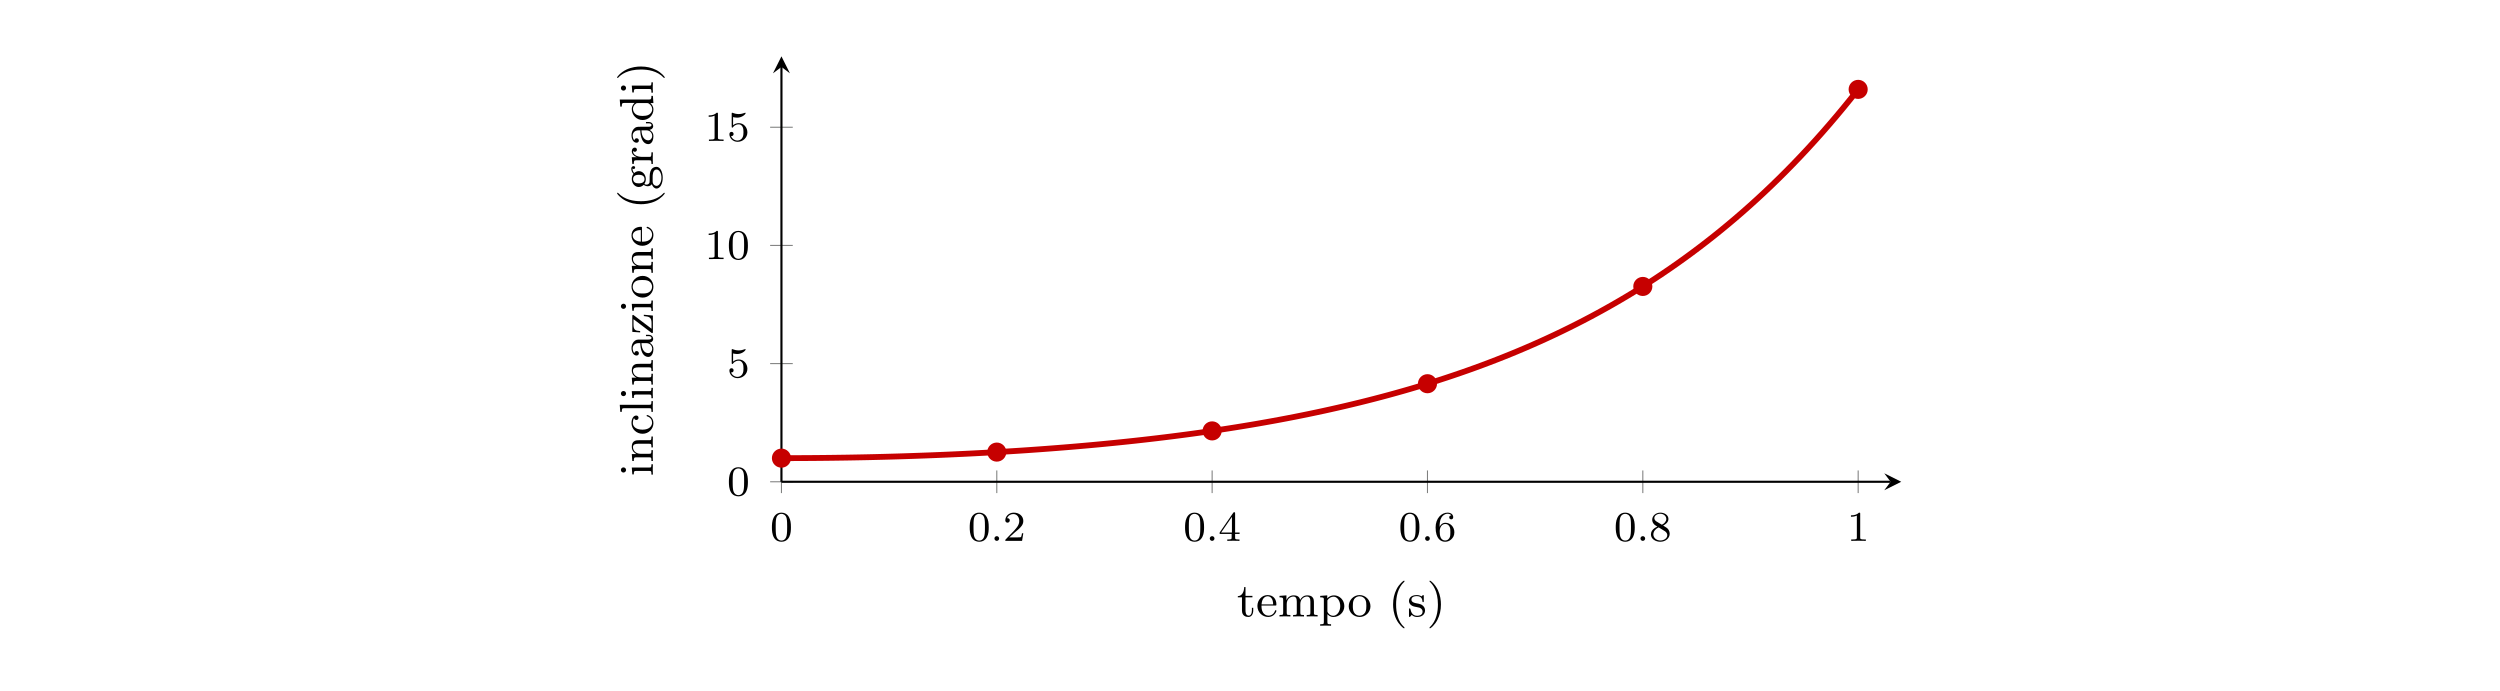
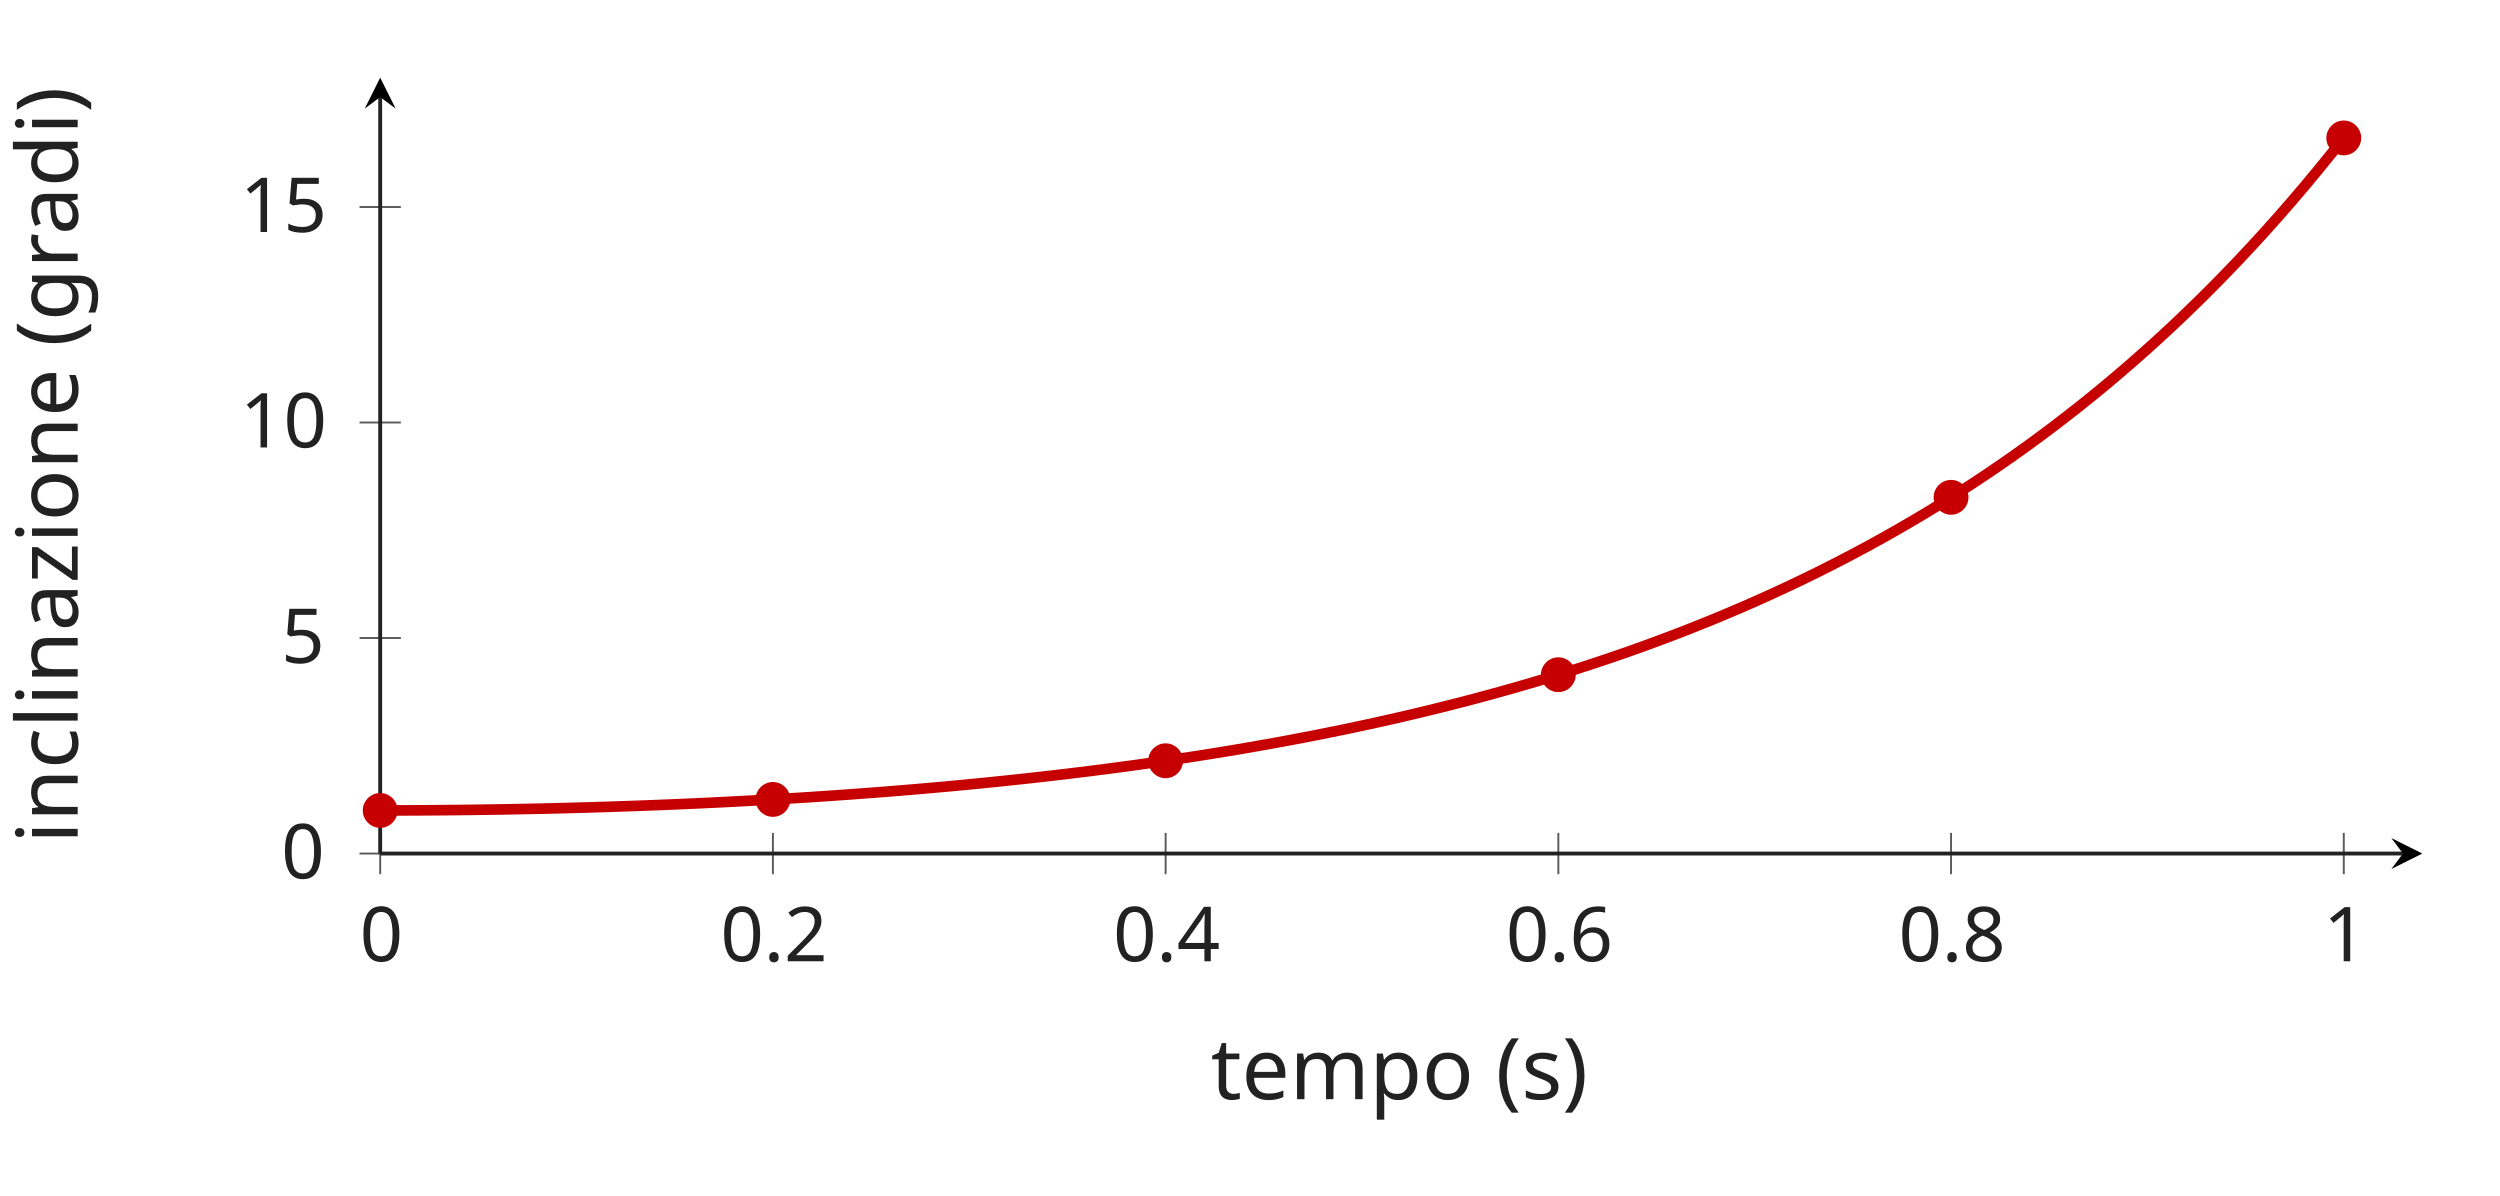
- <svg xmlns="http://www.w3.org/2000/svg" xmlns:xlink="http://www.w3.org/1999/xlink" version="1.1" width="469.484" height="129.615" viewBox="0 0 469.484 129.615">
+ <svg xmlns="http://www.w3.org/2000/svg" viewBox="107.601 2.581 257.437 123.145" class="science-svg" data-density="compact" role="img" aria-labelledby="eq-21-title">
  <defs>
-     <path id="font_1_11" d="M.489 .319C.489 .426 .478 .491 .445 .555 .401 .643 .32 .665 .265 .665 .139 .665 .093 .571 .079 .543 .043 .47 .041 .371 .041 .319 .041 .253 .044 .152 .092 .072 .138-.002 .212-.021 .265-.021 .313-.021 .399-.006 .449 .093 .486 .165 .489 .254 .489 .319M.265 .007C.231 .007 .162 .023 .141 .128 .13 .185 .13 .279 .13 .331 .13 .4 .13 .47 .141 .525 .162 .627 .24 .637 .265 .637 .299 .637 .368 .62 .388 .529 .4 .474 .4 .399 .4 .331 .4 .272 .4 .182 .388 .126 .367 .021 .298 .007 .265 .007Z" />
-     <path id="font_2_3" d="M.203 .055C.203 .089 .175 .111 .148 .111 .116 .111 .092 .085 .092 .056 .092 .022 .12 0 .147 0 .179 0 .203 .026 .203 .055Z" />
-     <path id="font_1_13" d="M.282 .204C.298 .219 .34 .252 .356 .266 .418 .323 .477 .378 .477 .469 .477 .588 .377 .665 .252 .665 .132 .665 .053 .574 .053 .485 .053 .436 .092 .429 .106 .429 .127 .429 .158 .444 .158 .482 .158 .534 .108 .534 .096 .534 .125 .607 .192 .632 .241 .632 .334 .632 .382 .553 .382 .469 .382 .365 .309 .289 .191 .168L.065 .038C.053 .027 .053 .025 .053 0H.448L.477 .179H.446C.443 .159 .435 .109 .423 .09 .417 .082 .341 .082 .325 .082H.147L.282 .204Z" />
-     <path id="font_1_15" d="M.394 .647C.394 .667 .394 .675 .373 .675 .36 .675 .359 .674 .349 .66L.03 .197V.164H.312V.081C.312 .044 .309 .033 .232 .033H.209V0C.294 .003 .296 .003 .353 .003 .41 .003 .412 .003 .497 0V.033H.474C.397 .033 .394 .044 .394 .081V.164H.5V.197H.394V.647M.319 .566V.197H.065L.319 .566Z" />
-     <path id="font_1_17" d="M.138 .331C.138 .414 .145 .487 .181 .548 .211 .598 .262 .639 .325 .639 .345 .639 .391 .636 .414 .601 .369 .599 .365 .565 .365 .554 .365 .524 .388 .507 .412 .507 .43 .507 .459 .518 .459 .556 .459 .616 .414 .665 .324 .665 .185 .665 .044 .533 .044 .317 .044 .046 .17-.021 .267-.021 .315-.021 .367-.008 .412 .035 .452 .074 .486 .116 .486 .203 .486 .334 .387 .426 .276 .426 .204 .426 .161 .38 .138 .331M.267 .009C.214 .009 .181 .046 .166 .074 .143 .119 .141 .187 .141 .225 .141 .324 .195 .398 .272 .398 .322 .398 .352 .372 .371 .337 .392 .3 .392 .255 .392 .204 .392 .153 .392 .109 .372 .073 .346 .027 .311 .009 .267 .009Z" />
-     <path id="font_1_18" d="M.332 .361C.388 .388 .456 .438 .456 .516 .456 .611 .359 .665 .266 .665 .16 .665 .074 .592 .074 .498 .074 .461 .087 .427 .112 .398 .129 .377 .133 .375 .195 .336 .071 .281 .044 .208 .044 .152 .044 .042 .155-.021 .264-.021 .387-.021 .486 .062 .486 .168 .486 .231 .452 .273 .436 .29 .419 .306 .418 .307 .332 .361M.177 .455C.148 .472 .124 .501 .124 .536 .124 .599 .193 .639 .264 .639 .342 .639 .406 .586 .406 .516 .406 .458 .361 .409 .302 .38L.177 .455M.226 .318C.23 .316 .344 .246 .361 .235 .377 .226 .429 .194 .429 .134 .429 .057 .348 .009 .266 .009 .177 .009 .101 .07 .101 .152 .101 .227 .157 .286 .226 .318Z" />
-     <path id="font_1_12" d="M.314 .637C.314 .664 .312 .665 .285 .665 .244 .625 .191 .601 .096 .601V.568C.123 .568 .177 .568 .235 .595V.082C.235 .045 .232 .033 .137 .033H.102V0C.143 .003 .229 .003 .274 .003 .319 .003 .406 .003 .447 0V.033H.412C.317 .033 .314 .045 .314 .082V.637Z" />
-     <path id="font_1_16" d="M.14 .562C.153 .558 .193 .548 .235 .548 .36 .548 .436 .636 .436 .651 .436 .662 .429 .665 .424 .665 .422 .665 .42 .665 .411 .66 .372 .645 .326 .633 .272 .633 .213 .633 .164 .648 .133 .66 .123 .665 .121 .665 .12 .665 .107 .665 .107 .654 .107 .636V.343C.107 .325 .107 .313 .123 .313 .131 .313 .134 .317 .139 .325 .151 .34 .189 .391 .274 .391 .33 .391 .357 .345 .366 .326 .383 .29 .385 .244 .385 .205 .385 .168 .384 .114 .356 .07 .337 .04 .297 .009 .244 .009 .179 .009 .115 .05 .092 .115 .095 .114 .101 .114 .102 .114 .13 .114 .152 .132 .152 .163 .152 .2 .123 .213 .103 .213 .085 .213 .053 .203 .053 .16 .053 .07 .131-.021 .246-.021 .371-.021 .477 .076 .477 .2 .477 .316 .393 .419 .275 .419 .225 .419 .178 .403 .14 .369V.562Z" />
-     <clipPath id="clip_3">
+     <clipPath id="eq-21-clip_1">
      <path transform="matrix(1,0,0,-1,146.751,90.47401)" d="M0 0H210.288V79.893H0Z" />
    </clipPath>
-     <path id="font_4_39" d="M.325 .4V.431H.18V.615H.152C.151 .531 .116 .428 .019 .425V.4H.106V.124C.106 .012 .187-.011 .24-.011 .307-.011 .342 .053 .342 .124V.181H.314V.127C.314 .053 .283 .017 .247 .017 .18 .017 .18 .105 .18 .123V.4H.325Z" />
-     <path id="font_4_27" d="M.4 .229C.422 .229 .427 .229 .427 .25 .427 .353 .371 .448 .243 .448 .123 .448 .029 .344 .029 .22 .029 .089 .134-.011 .256-.011 .378-.011 .427 .096 .427 .119 .427 .126 .422 .132 .413 .132 .403 .132 .4 .125 .399 .121 .365 .019 .276 .017 .261 .017 .213 .017 .172 .044 .149 .078 .116 .127 .115 .187 .115 .229H.4M.116 .253C.125 .407 .215 .423 .243 .423 .298 .423 .358 .381 .359 .253H.116Z" />
-     <path id="font_4_33" d="M.186 .259C.186 .367 .264 .417 .324 .417 .379 .417 .397 .378 .397 .308V.077C.397 .031 .386 .031 .32 .031V0C.367 .002 .386 .003 .434 .003 .482 .003 .495 .002 .548 0V.031C.482 .031 .471 .031 .471 .077V.259C.471 .367 .549 .417 .609 .417 .664 .417 .682 .378 .682 .308V.077C.682 .031 .671 .031 .605 .031V0C.652 .002 .671 .003 .719 .003 .767 .003 .78 .002 .833 0V.031C.782 .031 .757 .031 .756 .062V.254C.756 .341 .756 .369 .723 .406 .702 .43 .662 .442 .616 .442 .544 .442 .495 .4 .467 .347 .455 .406 .415 .442 .331 .442 .251 .442 .202 .39 .181 .344L.18 .344V.442L.035 .431V.4C.103 .4 .112 .393 .112 .344V.077C.112 .031 .101 .031 .035 .031V0C.082 .002 .101 .003 .149 .003 .197 .003 .21 .002 .263 0V.031C.197 .031 .186 .031 .186 .077V.259Z" />
-     <path id="font_4_36" d="M.181 .336C.215 .394 .27 .414 .312 .414 .39 .414 .45 .324 .45 .216 .45 .102 .382 .014 .301 .014 .256 .014 .218 .04 .194 .075 .181 .095 .181 .097 .181 .116V.336M.181 .048C.207 .022 .241-.011 .307-.011 .426-.011 .536 .085 .536 .216 .536 .342 .438 .442 .32 .442 .266 .442 .216 .42 .178 .379V.442L.03 .431V.4C.101 .4 .107 .394 .107 .351V-.117C.107-.163 .096-.163 .03-.163V-.194C.077-.192 .096-.191 .144-.191 .192-.191 .205-.192 .258-.194V-.163C.192-.163 .181-.163 .181-.117V.048Z" />
-     <path id="font_4_35" d="M.484 .213C.484 .344 .38 .448 .257 .448 .13 .448 .029 .341 .029 .213 .029 .088 .133-.011 .256-.011 .383-.011 .484 .09 .484 .213M.257 .017C.207 .017 .165 .042 .142 .081 .116 .123 .115 .176 .115 .222 .115 .259 .115 .316 .14 .357 .17 .408 .22 .423 .256 .423 .313 .423 .354 .391 .374 .357 .397 .315 .398 .264 .398 .222 .398 .185 .398 .127 .373 .083 .345 .037 .299 .017 .257 .017Z" />
-     <path id="font_4_4" d="M.341-.238C.341-.233 .338-.23 .332-.223 .203-.105 .164 .075 .164 .25 .164 .405 .194 .593 .335 .727 .339 .731 .341 .734 .341 .739 .341 .746 .336 .75 .329 .75 .317 .75 .227 .678 .173 .569 .125 .473 .101 .37 .101 .251 .101 .179 .11 .065 .165-.053 .224-.176 .317-.249 .329-.249 .336-.249 .341-.245 .341-.238Z" />
-     <path id="font_4_38" d="M.344 .422C.344 .439 .344 .448 .332 .448 .327 .448 .325 .448 .312 .436 .31 .434 .301 .425 .295 .42 .264 .442 .233 .448 .199 .448 .067 .448 .034 .375 .034 .324 .034 .292 .048 .266 .071 .244 .105 .213 .143 .206 .194 .197 .245 .187 .262 .184 .284 .167 .294 .159 .319 .14 .319 .102 .319 .014 .218 .014 .204 .014 .102 .014 .076 .099 .064 .153 .061 .163 .06 .169 .048 .169 .034 .169 .034 .161 .034 .143V.015C.034-.002 .034-.011 .046-.011 .052-.011 .053-.01 .071 .009 .075 .015 .086 .028 .091 .033 .133-.008 .179-.011 .204-.011 .327-.011 .37 .061 .37 .128 .37 .173 .35 .2 .328 .223 .294 .256 .258 .263 .184 .277 .158 .282 .085 .295 .085 .352 .085 .384 .108 .426 .199 .426 .307 .426 .314 .343 .316 .318 .317 .306 .317 .3 .33 .3 .344 .3 .344 .307 .344 .326V.422Z" />
-     <path id="font_4_5" d="M.298 .251C.298 .333 .286 .443 .234 .554 .175 .677 .082 .75 .07 .75 .06 .75 .058 .742 .058 .739 .058 .734 .06 .731 .067 .724 .125 .672 .235 .536 .235 .251 .235 .108 .209-.091 .064-.226 .062-.229 .058-.233 .058-.238 .058-.241 .06-.249 .07-.249 .082-.249 .172-.177 .226-.068 .274 .028 .298 .131 .298 .251Z" />
-     <path id="font_4_31" d="M.184 .442 .04 .431V.4C.104 .4 .113 .394 .113 .345V.077C.113 .031 .102 .031 .036 .031V0C.081 .002 .102 .003 .146 .003 .162 .003 .204 .003 .253 0V.031C.188 .031 .184 .036 .184 .075V.442M.187 .616C.187 .646 .163 .67 .133 .67 .102 .67 .079 .645 .079 .616 .079 .587 .102 .562 .133 .562 .163 .562 .187 .586 .187 .616Z" />
-     <path id="font_4_34" d="M.186 .259C.186 .365 .261 .417 .324 .417 .383 .417 .396 .368 .396 .308V.077C.396 .031 .385 .031 .319 .031V0C.366 .002 .385 .003 .433 .003 .481 .003 .494 .002 .547 0V.031C.496 .031 .471 .031 .47 .062V.254C.47 .337 .47 .366 .442 .401 .419 .429 .381 .442 .331 .442 .238 .442 .195 .373 .181 .345H.18V.442L.035 .431V.4C.103 .4 .112 .393 .112 .344V.077C.112 .031 .101 .031 .035 .031V0C.082 .002 .101 .003 .149 .003 .197 .003 .21 .002 .263 0V.031C.197 .031 .186 .031 .186 .077V.259Z" />
-     <path id="font_4_25" d="M.364 .394C.343 .39 .323 .376 .323 .347 .323 .321 .343 .301 .369 .301 .395 .301 .416 .318 .416 .349 .416 .41 .346 .448 .258 .448 .13 .448 .034 .342 .034 .216 .034 .087 .138-.011 .256-.011 .395-.011 .427 .11 .427 .119 .427 .131 .416 .131 .413 .131 .402 .131 .402 .129 .396 .112 .373 .043 .317 .017 .266 .017 .202 .017 .12 .069 .12 .217 .12 .374 .2 .42 .26 .42 .273 .42 .327 .418 .364 .394Z" />
-     <path id="font_4_32" d="M.184 .694 .036 .683V.652C.104 .652 .113 .645 .113 .596V.077C.113 .031 .102 .031 .036 .031V0C.083 .002 .102 .003 .148 .003 .195 .003 .212 .002 .261 0V.031C.195 .031 .184 .031 .184 .077V.694Z" />
-     <path id="font_4_23" d="M.342 .072C.347 .03 .376-.006 .419-.006 .444-.006 .507 .009 .507 .089V.145H.479V.09C.479 .079 .479 .029 .443 .029 .407 .029 .407 .077 .407 .093V.268C.407 .325 .407 .359 .362 .4 .325 .433 .277 .448 .227 .448 .143 .448 .073 .406 .073 .342 .073 .311 .094 .294 .12 .294 .147 .294 .166 .314 .166 .34 .166 .383 .122 .388 .121 .388 .148 .414 .196 .423 .225 .423 .276 .423 .333 .385 .333 .297V.264C.279 .262 .204 .257 .137 .225 .065 .19 .043 .138 .043 .098 .043 .016 .14-.011 .207-.011 .29-.011 .328 .044 .342 .072M.333 .141C.333 .044 .258 .014 .214 .014 .167 .014 .123 .048 .123 .098 .123 .164 .18 .234 .333 .24V.141Z" />
-     <path id="font_4_42" d="M.401 .399C.41 .41 .41 .412 .41 .416 .41 .431 .4 .431 .383 .431H.054L.043 .267H.071C.077 .369 .095 .406 .208 .406H.32L.038 .034C.029 .023 .029 .021 .029 .016 .029 0 .038 0 .056 0H.396L.413 .19H.385C.375 .079 .362 .028 .237 .028H.12L.401 .399Z" />
-     <path id="font_4_29" d="M.125 .179C.15 .163 .181 .148 .227 .148 .322 .148 .394 .216 .394 .295 .394 .344 .366 .378 .353 .392 .393 .428 .44 .428 .452 .428 .447 .425 .439 .42 .439 .402 .439 .391 .446 .372 .469 .372 .483 .372 .499 .382 .499 .403 .499 .422 .485 .453 .445 .453 .416 .453 .371 .442 .336 .406 .309 .428 .27 .442 .228 .442 .133 .442 .061 .374 .061 .295 .061 .244 .091 .208 .107 .193 .105 .191 .077 .156 .077 .11 .077 .076 .093 .04 .12 .022 .069 .006 .029-.031 .029-.078 .029-.149 .128-.206 .256-.206 .379-.206 .484-.153 .484-.076 .484-.035 .465 .009 .428 .033 .372 .068 .314 .068 .219 .068 .199 .068 .167 .068 .159 .07 .13 .076 .111 .103 .111 .135 .111 .151 .116 .166 .125 .179M.227 .175C.138 .175 .138 .273 .138 .295 .138 .322 .14 .356 .157 .38 .172 .4 .199 .415 .227 .415 .317 .415 .317 .318 .317 .295 .317 .272 .317 .175 .227 .175M.273 .005C.305 .005 .428 .004 .428-.077 .428-.134 .351-.179 .257-.179 .159-.179 .085-.132 .085-.077 .085-.061 .095 .005 .181 .005H.273Z" />
-     <path id="font_4_37" d="M.178 .229C.178 .27 .189 .417 .303 .417V.416C.301 .415 .285 .403 .285 .379 .285 .352 .306 .335 .329 .335 .35 .335 .373 .35 .373 .38 .373 .412 .343 .442 .298 .442 .238 .442 .196 .4 .173 .338H.172V.442L.03 .431V.4C.098 .4 .107 .393 .107 .344V.077C.107 .031 .096 .031 .03 .031V0C.083 .002 .096 .003 .147 .003 .187 .003 .211 .002 .274 0V.031H.254C.181 .031 .178 .042 .178 .079V.229Z" />
-     <path id="font_4_26" d="M.389 .12C.389 .102 .389 .099 .374 .078 .343 .033 .297 .014 .257 .014 .214 .014 .174 .038 .148 .08 .122 .123 .12 .182 .12 .214 .12 .261 .126 .314 .152 .354 .174 .386 .215 .417 .268 .417 .31 .417 .35 .396 .377 .358 .389 .342 .389 .341 .389 .322V.12M.392 .383C.387 .389 .342 .442 .264 .442 .141 .442 .034 .344 .034 .215 .034 .09 .134-.011 .253-.011 .326-.011 .371 .032 .389 .053V-.011L.54 0V.031C.472 .031 .463 .038 .463 .087V.694L.315 .683V.652C.383 .652 .392 .645 .392 .596V.383Z" />
  </defs>
-   <path transform="matrix(1,0,0,-1,146.751,90.47401)" stroke-width=".199" stroke-linecap="butt" stroke-miterlimit="10" stroke-linejoin="miter" fill="none" stroke="#7f807f" d="M0-2.126V2.126M40.44-2.126V2.126M80.88-2.126V2.126M121.32-2.126V2.126M161.76-2.126V2.126M202.2-2.126V2.126" />
-   <path transform="matrix(1,0,0,-1,146.751,90.47401)" stroke-width=".199" stroke-linecap="butt" stroke-miterlimit="10" stroke-linejoin="miter" fill="none" stroke="#7f807f" d="M-2.126 0H2.126M-2.126 22.193H2.126M-2.126 44.385H2.126M-2.126 66.578H2.126" />
-   <path transform="matrix(1,0,0,-1,146.751,90.47401)" stroke-width=".399" stroke-linecap="butt" stroke-miterlimit="10" stroke-linejoin="miter" fill="none" stroke="#000000" d="M0 0H208.295" />
+   <path transform="matrix(1,0,0,-1,146.751,90.47401)" stroke-width=".199" stroke-linecap="butt" stroke-miterlimit="10" stroke-linejoin="miter" fill="none" stroke="var(--muted,#595959)" d="M0-2.126V2.126M40.44-2.126V2.126M80.88-2.126V2.126M121.32-2.126V2.126M161.76-2.126V2.126M202.2-2.126V2.126" />
+   <path transform="matrix(1,0,0,-1,146.751,90.47401)" stroke-width=".199" stroke-linecap="butt" stroke-miterlimit="10" stroke-linejoin="miter" fill="none" stroke="var(--muted,#595959)" d="M-2.126 0H2.126M-2.126 22.193H2.126M-2.126 44.385H2.126M-2.126 66.578H2.126" />
+   <path transform="matrix(1,0,0,-1,146.751,90.47401)" stroke-width=".399" stroke-linecap="butt" stroke-miterlimit="10" stroke-linejoin="miter" fill="none" stroke="var(--ink,#222222)" d="M0 0H208.295" />
  <path transform="matrix(1,0,0,-1,355.0465,90.47401)" d="M1.993 0-1.196 1.594 0 0-1.196-1.594" />
-   <path transform="matrix(1,0,0,-1,146.751,90.47401)" stroke-width=".399" stroke-linecap="butt" stroke-miterlimit="10" stroke-linejoin="miter" fill="none" stroke="#000000" d="M0 0V77.901" />
+   <path transform="matrix(1,0,0,-1,146.751,90.47401)" stroke-width=".399" stroke-linecap="butt" stroke-miterlimit="10" stroke-linejoin="miter" fill="none" stroke="var(--ink,#222222)" d="M0 0V77.901" />
  <path transform="matrix(0,-1,-1,-0,146.751,12.57314)" d="M1.993 0-1.196 1.594 0 0-1.196-1.594" />
-   <use data-text="0" xlink:href="#font_1_11" transform="matrix(7.9701,0,0,-7.9701,144.634,101.571)" />
-   <use data-text="0" xlink:href="#font_1_11" transform="matrix(7.9701,0,0,-7.9701,181.78,101.571)" />
-   <use data-text="." xlink:href="#font_2_3" transform="matrix(7.9701,0,0,-7.9701,186.014,101.571)" />
-   <use data-text="2" xlink:href="#font_1_13" transform="matrix(7.9701,0,0,-7.9701,188.367,101.571)" />
-   <use data-text="0" xlink:href="#font_1_11" transform="matrix(7.9701,0,0,-7.9701,222.22,101.571)" />
-   <use data-text="." xlink:href="#font_2_3" transform="matrix(7.9701,0,0,-7.9701,226.454,101.571)" />
-   <use data-text="4" xlink:href="#font_1_15" transform="matrix(7.9701,0,0,-7.9701,228.806,101.571)" />
-   <use data-text="0" xlink:href="#font_1_11" transform="matrix(7.9701,0,0,-7.9701,262.659,101.571)" />
-   <use data-text="." xlink:href="#font_2_3" transform="matrix(7.9701,0,0,-7.9701,266.893,101.571)" />
-   <use data-text="6" xlink:href="#font_1_17" transform="matrix(7.9701,0,0,-7.9701,269.246,101.571)" />
-   <use data-text="0" xlink:href="#font_1_11" transform="matrix(7.9701,0,0,-7.9701,303.099,101.571)" />
-   <use data-text="." xlink:href="#font_2_3" transform="matrix(7.9701,0,0,-7.9701,307.333,101.571)" />
-   <use data-text="8" xlink:href="#font_1_18" transform="matrix(7.9701,0,0,-7.9701,309.685,101.571)" />
-   <use data-text="1" xlink:href="#font_1_12" transform="matrix(7.9701,0,0,-7.9701,346.831,101.571)" />
-   <use data-text="0" xlink:href="#font_1_11" transform="matrix(7.9701,0,0,-7.9701,136.555,93.04201)" />
-   <use data-text="5" xlink:href="#font_1_16" transform="matrix(7.9701,0,0,-7.9701,136.555,70.85001)" />
-   <use data-text="1" xlink:href="#font_1_12" transform="matrix(7.9701,0,0,-7.9701,132.321,48.65701)" />
-   <use data-text="0" xlink:href="#font_1_11" transform="matrix(7.9701,0,0,-7.9701,136.5531,48.65701)" />
-   <use data-text="1" xlink:href="#font_1_12" transform="matrix(7.9701,0,0,-7.9701,132.321,26.465)" />
-   <use data-text="5" xlink:href="#font_1_16" transform="matrix(7.9701,0,0,-7.9701,136.5531,26.465)" />
-   <g clip-path="url(#clip_3)">
-     <path transform="matrix(1,0,0,-1,146.751,90.47401)" stroke-width="1.096" stroke-linecap="butt" stroke-miterlimit="10" stroke-linejoin="miter" fill="none" stroke="#c60000" d="M0 4.439 1.357 4.44 2.714 4.444 4.071 4.45 5.428 4.458 6.785 4.47 8.142 4.483 9.499 4.499 10.856 4.518 12.213 4.538 13.57 4.562 14.927 4.588 16.284 4.616 17.641 4.647 18.998 4.681 20.355 4.717 21.712 4.756 23.069 4.798 24.426 4.842 25.783 4.889 27.14 4.938 28.498 4.99 29.855 5.045 31.212 5.103 32.569 5.164 33.926 5.227 35.283 5.293 36.64 5.363 37.997 5.435 39.354 5.51 40.711 5.588 42.068 5.67 43.425 5.754 44.782 5.841 46.139 5.932 47.496 6.027 48.853 6.124 50.21 6.225 51.567 6.329 52.924 6.437 54.281 6.548 55.638 6.663 56.995 6.782 58.352 6.904 59.709 7.03 61.066 7.161 62.423 7.295 63.78 7.433 65.137 7.575 66.494 7.721 67.851 7.872 69.208 8.027 70.565 8.186 71.922 8.35 73.279 8.519 74.636 8.692 75.993 8.87 77.35 9.053 78.707 9.241 80.064 9.434 81.421 9.632 82.778 9.836 84.136 10.045 85.493 10.259 86.85 10.48 88.207 10.705 89.564 10.937 90.921 11.176 92.278 11.42 93.635 11.67 94.992 11.927 96.349 12.19 97.706 12.461 99.063 12.738 100.42 13.022 101.777 13.313 103.134 13.612 104.491 13.918 105.848 14.232 107.205 14.554 108.562 14.883 109.919 15.222 111.276 15.568 112.633 15.923 113.99 16.287 115.347 16.66 116.704 17.042 118.061 17.433 119.418 17.834 120.775 18.245 122.132 18.666 123.489 19.097 124.846 19.539 126.203 19.992 127.56 20.456 128.917 20.93 130.274 21.417 131.631 21.915 132.988 22.427 134.345 22.949 135.702 23.485 137.06 24.033 138.416 24.595 139.774 25.17 141.131 25.759 142.488 26.363 143.845 26.981 145.202 27.614 146.559 28.263 147.916 28.926 149.273 29.606 150.63 30.302 151.987 31.014 153.344 31.745 154.701 32.493 156.058 33.258 157.415 34.042 158.772 34.844 160.129 35.666 161.486 36.508 162.843 37.37 164.2 38.252 165.557 39.156 166.914 40.081 168.271 41.028 169.628 41.998 170.985 42.991 172.342 44.008 173.699 45.05 175.056 46.115 176.413 47.207 177.77 48.325 179.127 49.469 180.484 50.64 181.841 51.84 183.198 53.068 184.555 54.326 185.912 55.615 187.269 56.932 188.626 58.281 189.983 59.663 191.341 61.079 192.697 62.526 194.055 64.01 195.411 65.528 196.769 67.085 198.126 68.675 199.483 70.305 200.84 71.974 202.197 73.682" />
+   <g clip-path="url(#eq-21-clip_1)">
+     <path transform="matrix(1,0,0,-1,146.751,90.47401)" stroke-width="1.096" stroke-linecap="butt" stroke-miterlimit="10" stroke-linejoin="miter" fill="none" stroke="var(--sd-boundary,#c60000)" d="M0 4.439 1.357 4.44 2.714 4.444 4.071 4.45 5.428 4.458 6.785 4.47 8.142 4.483 9.499 4.499 10.856 4.518 12.213 4.538 13.57 4.562 14.927 4.588 16.284 4.616 17.641 4.647 18.998 4.681 20.355 4.717 21.712 4.756 23.069 4.798 24.426 4.842 25.783 4.889 27.14 4.938 28.498 4.99 29.855 5.045 31.212 5.103 32.569 5.164 33.926 5.227 35.283 5.293 36.64 5.363 37.997 5.435 39.354 5.51 40.711 5.588 42.068 5.67 43.425 5.754 44.782 5.841 46.139 5.932 47.496 6.027 48.853 6.124 50.21 6.225 51.567 6.329 52.924 6.437 54.281 6.548 55.638 6.663 56.995 6.782 58.352 6.904 59.709 7.03 61.066 7.161 62.423 7.295 63.78 7.433 65.137 7.575 66.494 7.721 67.851 7.872 69.208 8.027 70.565 8.186 71.922 8.35 73.279 8.519 74.636 8.692 75.993 8.87 77.35 9.053 78.707 9.241 80.064 9.434 81.421 9.632 82.778 9.836 84.136 10.045 85.493 10.259 86.85 10.48 88.207 10.705 89.564 10.937 90.921 11.176 92.278 11.42 93.635 11.67 94.992 11.927 96.349 12.19 97.706 12.461 99.063 12.738 100.42 13.022 101.777 13.313 103.134 13.612 104.491 13.918 105.848 14.232 107.205 14.554 108.562 14.883 109.919 15.222 111.276 15.568 112.633 15.923 113.99 16.287 115.347 16.66 116.704 17.042 118.061 17.433 119.418 17.834 120.775 18.245 122.132 18.666 123.489 19.097 124.846 19.539 126.203 19.992 127.56 20.456 128.917 20.93 130.274 21.417 131.631 21.915 132.988 22.427 134.345 22.949 135.702 23.485 137.06 24.033 138.416 24.595 139.774 25.17 141.131 25.759 142.488 26.363 143.845 26.981 145.202 27.614 146.559 28.263 147.916 28.926 149.273 29.606 150.63 30.302 151.987 31.014 153.344 31.745 154.701 32.493 156.058 33.258 157.415 34.042 158.772 34.844 160.129 35.666 161.486 36.508 162.843 37.37 164.2 38.252 165.557 39.156 166.914 40.081 168.271 41.028 169.628 41.998 170.985 42.991 172.342 44.008 173.699 45.05 175.056 46.115 176.413 47.207 177.77 48.325 179.127 49.469 180.484 50.64 181.841 51.84 183.198 53.068 184.555 54.326 185.912 55.615 187.269 56.932 188.626 58.281 189.983 59.663 191.341 61.079 192.697 62.526 194.055 64.01 195.411 65.528 196.769 67.085 198.126 68.675 199.483 70.305 200.84 71.974 202.197 73.682" />
  </g>
-   <path transform="matrix(1,0,0,-1,146.751,90.47401)" d="M1.594 4.439C1.594 5.319 .88 6.033 0 6.033-.88 6.033-1.594 5.319-1.594 4.439-1.594 3.558-.88 2.844 0 2.844 .88 2.844 1.594 3.558 1.594 4.439ZM0 4.439" fill="#c60000" />
-   <path transform="matrix(1,0,0,-1,146.751,90.47401)" stroke-width=".399" stroke-linecap="butt" stroke-miterlimit="10" stroke-linejoin="miter" fill="none" stroke="#c60000" d="M1.594 4.439C1.594 5.319 .88 6.033 0 6.033-.88 6.033-1.594 5.319-1.594 4.439-1.594 3.558-.88 2.844 0 2.844 .88 2.844 1.594 3.558 1.594 4.439ZM0 4.439" />
-   <path transform="matrix(1,0,0,-1,146.751,90.47401)" d="M42.034 5.572C42.034 6.453 41.32 7.166 40.44 7.166 39.56 7.166 38.846 6.453 38.846 5.572 38.846 4.692 39.56 3.978 40.44 3.978 41.32 3.978 42.034 4.692 42.034 5.572ZM40.44 5.572" fill="#c60000" />
-   <path transform="matrix(1,0,0,-1,146.751,90.47401)" stroke-width=".399" stroke-linecap="butt" stroke-miterlimit="10" stroke-linejoin="miter" fill="none" stroke="#c60000" d="M42.034 5.572C42.034 6.453 41.32 7.166 40.44 7.166 39.56 7.166 38.846 6.453 38.846 5.572 38.846 4.692 39.56 3.978 40.44 3.978 41.32 3.978 42.034 4.692 42.034 5.572ZM40.44 5.572" />
-   <path transform="matrix(1,0,0,-1,146.751,90.47401)" d="M82.474 9.553C82.474 10.433 81.76 11.147 80.88 11.147 80 11.147 79.286 10.433 79.286 9.553 79.286 8.672 80 7.959 80.88 7.959 81.76 7.959 82.474 8.672 82.474 9.553ZM80.88 9.553" fill="#c60000" />
-   <path transform="matrix(1,0,0,-1,146.751,90.47401)" stroke-width=".399" stroke-linecap="butt" stroke-miterlimit="10" stroke-linejoin="miter" fill="none" stroke="#c60000" d="M82.474 9.553C82.474 10.433 81.76 11.147 80.88 11.147 80 11.147 79.286 10.433 79.286 9.553 79.286 8.672 80 7.959 80.88 7.959 81.76 7.959 82.474 8.672 82.474 9.553ZM80.88 9.553" />
-   <path transform="matrix(1,0,0,-1,146.751,90.47401)" d="M122.914 18.414C122.914 19.294 122.2 20.008 121.32 20.008 120.44 20.008 119.726 19.294 119.726 18.414 119.726 17.533 120.44 16.82 121.32 16.82 122.2 16.82 122.914 17.533 122.914 18.414ZM121.32 18.414" fill="#c60000" />
-   <path transform="matrix(1,0,0,-1,146.751,90.47401)" stroke-width=".399" stroke-linecap="butt" stroke-miterlimit="10" stroke-linejoin="miter" fill="none" stroke="#c60000" d="M122.914 18.414C122.914 19.294 122.2 20.008 121.32 20.008 120.44 20.008 119.726 19.294 119.726 18.414 119.726 17.533 120.44 16.82 121.32 16.82 122.2 16.82 122.914 17.533 122.914 18.414ZM121.32 18.414" />
-   <path transform="matrix(1,0,0,-1,146.751,90.47401)" d="M163.354 36.682C163.354 37.562 162.64 38.276 161.76 38.276 160.88 38.276 160.166 37.562 160.166 36.682 160.166 35.801 160.88 35.088 161.76 35.088 162.64 35.088 163.354 35.801 163.354 36.682ZM161.76 36.682" fill="#c60000" />
-   <path transform="matrix(1,0,0,-1,146.751,90.47401)" stroke-width=".399" stroke-linecap="butt" stroke-miterlimit="10" stroke-linejoin="miter" fill="none" stroke="#c60000" d="M163.354 36.682C163.354 37.562 162.64 38.276 161.76 38.276 160.88 38.276 160.166 37.562 160.166 36.682 160.166 35.801 160.88 35.088 161.76 35.088 162.64 35.088 163.354 35.801 163.354 36.682ZM161.76 36.682" />
-   <path transform="matrix(1,0,0,-1,146.751,90.47401)" d="M203.794 73.69C203.794 74.57 203.08 75.284 202.2 75.284 201.32 75.284 200.606 74.57 200.606 73.69 200.606 72.81 201.32 72.096 202.2 72.096 203.08 72.096 203.794 72.81 203.794 73.69ZM202.2 73.69" fill="#c60000" />
-   <path transform="matrix(1,0,0,-1,146.751,90.47401)" stroke-width=".399" stroke-linecap="butt" stroke-miterlimit="10" stroke-linejoin="miter" fill="none" stroke="#c60000" d="M203.794 73.69C203.794 74.57 203.08 75.284 202.2 75.284 201.32 75.284 200.606 74.57 200.606 73.69 200.606 72.81 201.32 72.096 202.2 72.096 203.08 72.096 203.794 72.81 203.794 73.69ZM202.2 73.69" />
-   <path transform="matrix(1,0,0,-1,146.751,90.47401)" stroke-width=".399" stroke-linecap="butt" stroke-miterlimit="10" stroke-linejoin="miter" fill="none" stroke="#c60000" d="" />
-   <use data-text="t" xlink:href="#font_4_39" transform="matrix(8.9664,0,0,-8.9664,232.284,115.767)" />
-   <use data-text="e" xlink:href="#font_4_27" transform="matrix(8.9664,0,0,-8.9664,235.8706,115.767)" />
-   <use data-text="m" xlink:href="#font_4_33" transform="matrix(8.9664,0,0,-8.9664,239.9682,115.767)" />
-   <use data-text="p" xlink:href="#font_4_36" transform="matrix(8.9664,0,0,-8.9664,247.6524,115.767)" />
-   <use data-text="o" xlink:href="#font_4_35" transform="matrix(8.9664,0,0,-8.9664,253.0233,115.767)" />
-   <use data-text="(" xlink:href="#font_4_4" transform="matrix(8.9664,0,0,-8.9664,260.7075,115.767)" />
-   <use data-text="s" xlink:href="#font_4_38" transform="matrix(8.9664,0,0,-8.9664,264.294,115.767)" />
-   <use data-text=")" xlink:href="#font_4_5" transform="matrix(8.9664,0,0,-8.9664,267.9254,115.767)" />
-   <use data-text="i" xlink:href="#font_4_31" transform="matrix(0,-8.9664,-8.9664,-0,122.609,89.44901)" />
-   <use data-text="n" xlink:href="#font_4_34" transform="matrix(0,-8.9664,-8.9664,-0,122.609,86.88462)" />
-   <use data-text="c" xlink:href="#font_4_25" transform="matrix(0,-8.9664,-8.9664,-0,122.609,81.7648)" />
-   <use data-text="l" xlink:href="#font_4_32" transform="matrix(0,-8.9664,-8.9664,-0,122.609,77.66716)" />
-   <use data-text="i" xlink:href="#font_4_31" transform="matrix(0,-8.9664,-8.9664,-0,122.609,75.10277)" />
-   <use data-text="n" xlink:href="#font_4_34" transform="matrix(0,-8.9664,-8.9664,-0,122.609,72.53838)" />
-   <use data-text="a" xlink:href="#font_4_23" transform="matrix(0,-8.9664,-8.9664,-0,122.609,67.41857)" />
-   <use data-text="z" xlink:href="#font_4_42" transform="matrix(0,-8.9664,-8.9664,-0,122.609,62.80983)" />
-   <use data-text="i" xlink:href="#font_4_31" transform="matrix(0,-8.9664,-8.9664,-0,122.609,58.71219)" />
-   <use data-text="o" xlink:href="#font_4_35" transform="matrix(0,-8.9664,-8.9664,-0,122.609,56.1478)" />
-   <use data-text="n" xlink:href="#font_4_34" transform="matrix(0,-8.9664,-8.9664,-0,122.609,51.53906)" />
-   <use data-text="e" xlink:href="#font_4_27" transform="matrix(0,-8.9664,-8.9664,-0,122.609,46.41925)" />
-   <use data-text="(" xlink:href="#font_4_4" transform="matrix(0,-8.9664,-8.9664,-0,122.609,39.2551)" />
-   <use data-text="g" xlink:href="#font_4_29" transform="matrix(0,-8.9664,-8.9664,-0,122.609,35.66853)" />
-   <use data-text="r" xlink:href="#font_4_37" transform="matrix(0,-8.9664,-8.9664,-0,122.609,31.0598)" />
-   <use data-text="a" xlink:href="#font_4_23" transform="matrix(0,-8.9664,-8.9664,-0,122.609,27.45531)" />
-   <use data-text="d" xlink:href="#font_4_26" transform="matrix(0,-8.9664,-8.9664,-0,122.609,22.84657)" />
-   <use data-text="i" xlink:href="#font_4_31" transform="matrix(0,-8.9664,-8.9664,-0,122.609,17.72676)" />
-   <use data-text=")" xlink:href="#font_4_5" transform="matrix(0,-8.9664,-8.9664,-0,122.609,15.16237)" />
+   <path transform="matrix(1,0,0,-1,146.751,90.47401)" d="M1.594 4.439C1.594 5.319 .88 6.033 0 6.033-.88 6.033-1.594 5.319-1.594 4.439-1.594 3.558-.88 2.844 0 2.844 .88 2.844 1.594 3.558 1.594 4.439ZM0 4.439" fill="var(--sd-boundary,#c60000)" />
+   <path transform="matrix(1,0,0,-1,146.751,90.47401)" stroke-width=".399" stroke-linecap="butt" stroke-miterlimit="10" stroke-linejoin="miter" fill="none" stroke="var(--sd-boundary,#c60000)" d="M1.594 4.439C1.594 5.319 .88 6.033 0 6.033-.88 6.033-1.594 5.319-1.594 4.439-1.594 3.558-.88 2.844 0 2.844 .88 2.844 1.594 3.558 1.594 4.439ZM0 4.439" />
+   <path transform="matrix(1,0,0,-1,146.751,90.47401)" d="M42.034 5.572C42.034 6.453 41.32 7.166 40.44 7.166 39.56 7.166 38.846 6.453 38.846 5.572 38.846 4.692 39.56 3.978 40.44 3.978 41.32 3.978 42.034 4.692 42.034 5.572ZM40.44 5.572" fill="var(--sd-boundary,#c60000)" />
+   <path transform="matrix(1,0,0,-1,146.751,90.47401)" stroke-width=".399" stroke-linecap="butt" stroke-miterlimit="10" stroke-linejoin="miter" fill="none" stroke="var(--sd-boundary,#c60000)" d="M42.034 5.572C42.034 6.453 41.32 7.166 40.44 7.166 39.56 7.166 38.846 6.453 38.846 5.572 38.846 4.692 39.56 3.978 40.44 3.978 41.32 3.978 42.034 4.692 42.034 5.572ZM40.44 5.572" />
+   <path transform="matrix(1,0,0,-1,146.751,90.47401)" d="M82.474 9.553C82.474 10.433 81.76 11.147 80.88 11.147 80 11.147 79.286 10.433 79.286 9.553 79.286 8.672 80 7.959 80.88 7.959 81.76 7.959 82.474 8.672 82.474 9.553ZM80.88 9.553" fill="var(--sd-boundary,#c60000)" />
+   <path transform="matrix(1,0,0,-1,146.751,90.47401)" stroke-width=".399" stroke-linecap="butt" stroke-miterlimit="10" stroke-linejoin="miter" fill="none" stroke="var(--sd-boundary,#c60000)" d="M82.474 9.553C82.474 10.433 81.76 11.147 80.88 11.147 80 11.147 79.286 10.433 79.286 9.553 79.286 8.672 80 7.959 80.88 7.959 81.76 7.959 82.474 8.672 82.474 9.553ZM80.88 9.553" />
+   <path transform="matrix(1,0,0,-1,146.751,90.47401)" d="M122.914 18.414C122.914 19.294 122.2 20.008 121.32 20.008 120.44 20.008 119.726 19.294 119.726 18.414 119.726 17.533 120.44 16.82 121.32 16.82 122.2 16.82 122.914 17.533 122.914 18.414ZM121.32 18.414" fill="var(--sd-boundary,#c60000)" />
+   <path transform="matrix(1,0,0,-1,146.751,90.47401)" stroke-width=".399" stroke-linecap="butt" stroke-miterlimit="10" stroke-linejoin="miter" fill="none" stroke="var(--sd-boundary,#c60000)" d="M122.914 18.414C122.914 19.294 122.2 20.008 121.32 20.008 120.44 20.008 119.726 19.294 119.726 18.414 119.726 17.533 120.44 16.82 121.32 16.82 122.2 16.82 122.914 17.533 122.914 18.414ZM121.32 18.414" />
+   <path transform="matrix(1,0,0,-1,146.751,90.47401)" d="M163.354 36.682C163.354 37.562 162.64 38.276 161.76 38.276 160.88 38.276 160.166 37.562 160.166 36.682 160.166 35.801 160.88 35.088 161.76 35.088 162.64 35.088 163.354 35.801 163.354 36.682ZM161.76 36.682" fill="var(--sd-boundary,#c60000)" />
+   <path transform="matrix(1,0,0,-1,146.751,90.47401)" stroke-width=".399" stroke-linecap="butt" stroke-miterlimit="10" stroke-linejoin="miter" fill="none" stroke="var(--sd-boundary,#c60000)" d="M163.354 36.682C163.354 37.562 162.64 38.276 161.76 38.276 160.88 38.276 160.166 37.562 160.166 36.682 160.166 35.801 160.88 35.088 161.76 35.088 162.64 35.088 163.354 35.801 163.354 36.682ZM161.76 36.682" />
+   <path transform="matrix(1,0,0,-1,146.751,90.47401)" d="M203.794 73.69C203.794 74.57 203.08 75.284 202.2 75.284 201.32 75.284 200.606 74.57 200.606 73.69 200.606 72.81 201.32 72.096 202.2 72.096 203.08 72.096 203.794 72.81 203.794 73.69ZM202.2 73.69" fill="var(--sd-boundary,#c60000)" />
+   <path transform="matrix(1,0,0,-1,146.751,90.47401)" stroke-width=".399" stroke-linecap="butt" stroke-miterlimit="10" stroke-linejoin="miter" fill="none" stroke="var(--sd-boundary,#c60000)" d="M203.794 73.69C203.794 74.57 203.08 75.284 202.2 75.284 201.32 75.284 200.606 74.57 200.606 73.69 200.606 72.81 201.32 72.096 202.2 72.096 203.08 72.096 203.794 72.81 203.794 73.69ZM202.2 73.69" />
+   <path transform="matrix(1,0,0,-1,146.751,90.47401)" stroke-width=".399" stroke-linecap="butt" stroke-miterlimit="10" stroke-linejoin="miter" fill="none" stroke="var(--sd-boundary,#c60000)" d="" />
+   <g class="science-labels">
+     <text x="144.634" y="101.571" font-size="7.811" font-family="sans-serif" fill="var(--ink,#222222)">0</text>
+     <text x="181.780" y="101.571" font-size="7.811" font-family="sans-serif" fill="var(--ink,#222222)" textLength="10.819" lengthAdjust="spacingAndGlyphs">0.2</text>
+     <text x="222.220" y="101.571" font-size="7.811" font-family="sans-serif" fill="var(--ink,#222222)" textLength="10.818" lengthAdjust="spacingAndGlyphs">0.4</text>
+     <text x="262.659" y="101.571" font-size="7.811" font-family="sans-serif" fill="var(--ink,#222222)" textLength="10.819" lengthAdjust="spacingAndGlyphs">0.6</text>
+     <text x="303.099" y="101.571" font-size="7.811" font-family="sans-serif" fill="var(--ink,#222222)" textLength="10.818" lengthAdjust="spacingAndGlyphs">0.8</text>
+     <text x="346.831" y="101.571" font-size="7.811" font-family="sans-serif" fill="var(--ink,#222222)">1</text>
+     <text x="136.555" y="93.042" font-size="7.811" font-family="sans-serif" fill="var(--ink,#222222)">0</text>
+     <text x="136.555" y="70.850" font-size="7.811" font-family="sans-serif" fill="var(--ink,#222222)">5</text>
+     <text x="132.321" y="48.657" font-size="7.811" font-family="sans-serif" fill="var(--ink,#222222)" textLength="8.464" lengthAdjust="spacingAndGlyphs">10</text>
+     <text x="132.321" y="26.465" font-size="7.811" font-family="sans-serif" fill="var(--ink,#222222)" textLength="8.464" lengthAdjust="spacingAndGlyphs">15</text>
+     <text x="232.284" y="115.767" font-size="8.787" font-family="sans-serif" fill="var(--ink,#222222)" textLength="39.228" lengthAdjust="spacingAndGlyphs">tempo (s)</text>
+     <text x="115.601" y="89.449" font-size="8.787" font-family="sans-serif" fill="var(--ink,#222222)" textLength="8.966" lengthAdjust="spacingAndGlyphs" transform="rotate(-90.000 115.601 89.449)">inclinazione (gradi)</text>
+   </g>
</svg>
